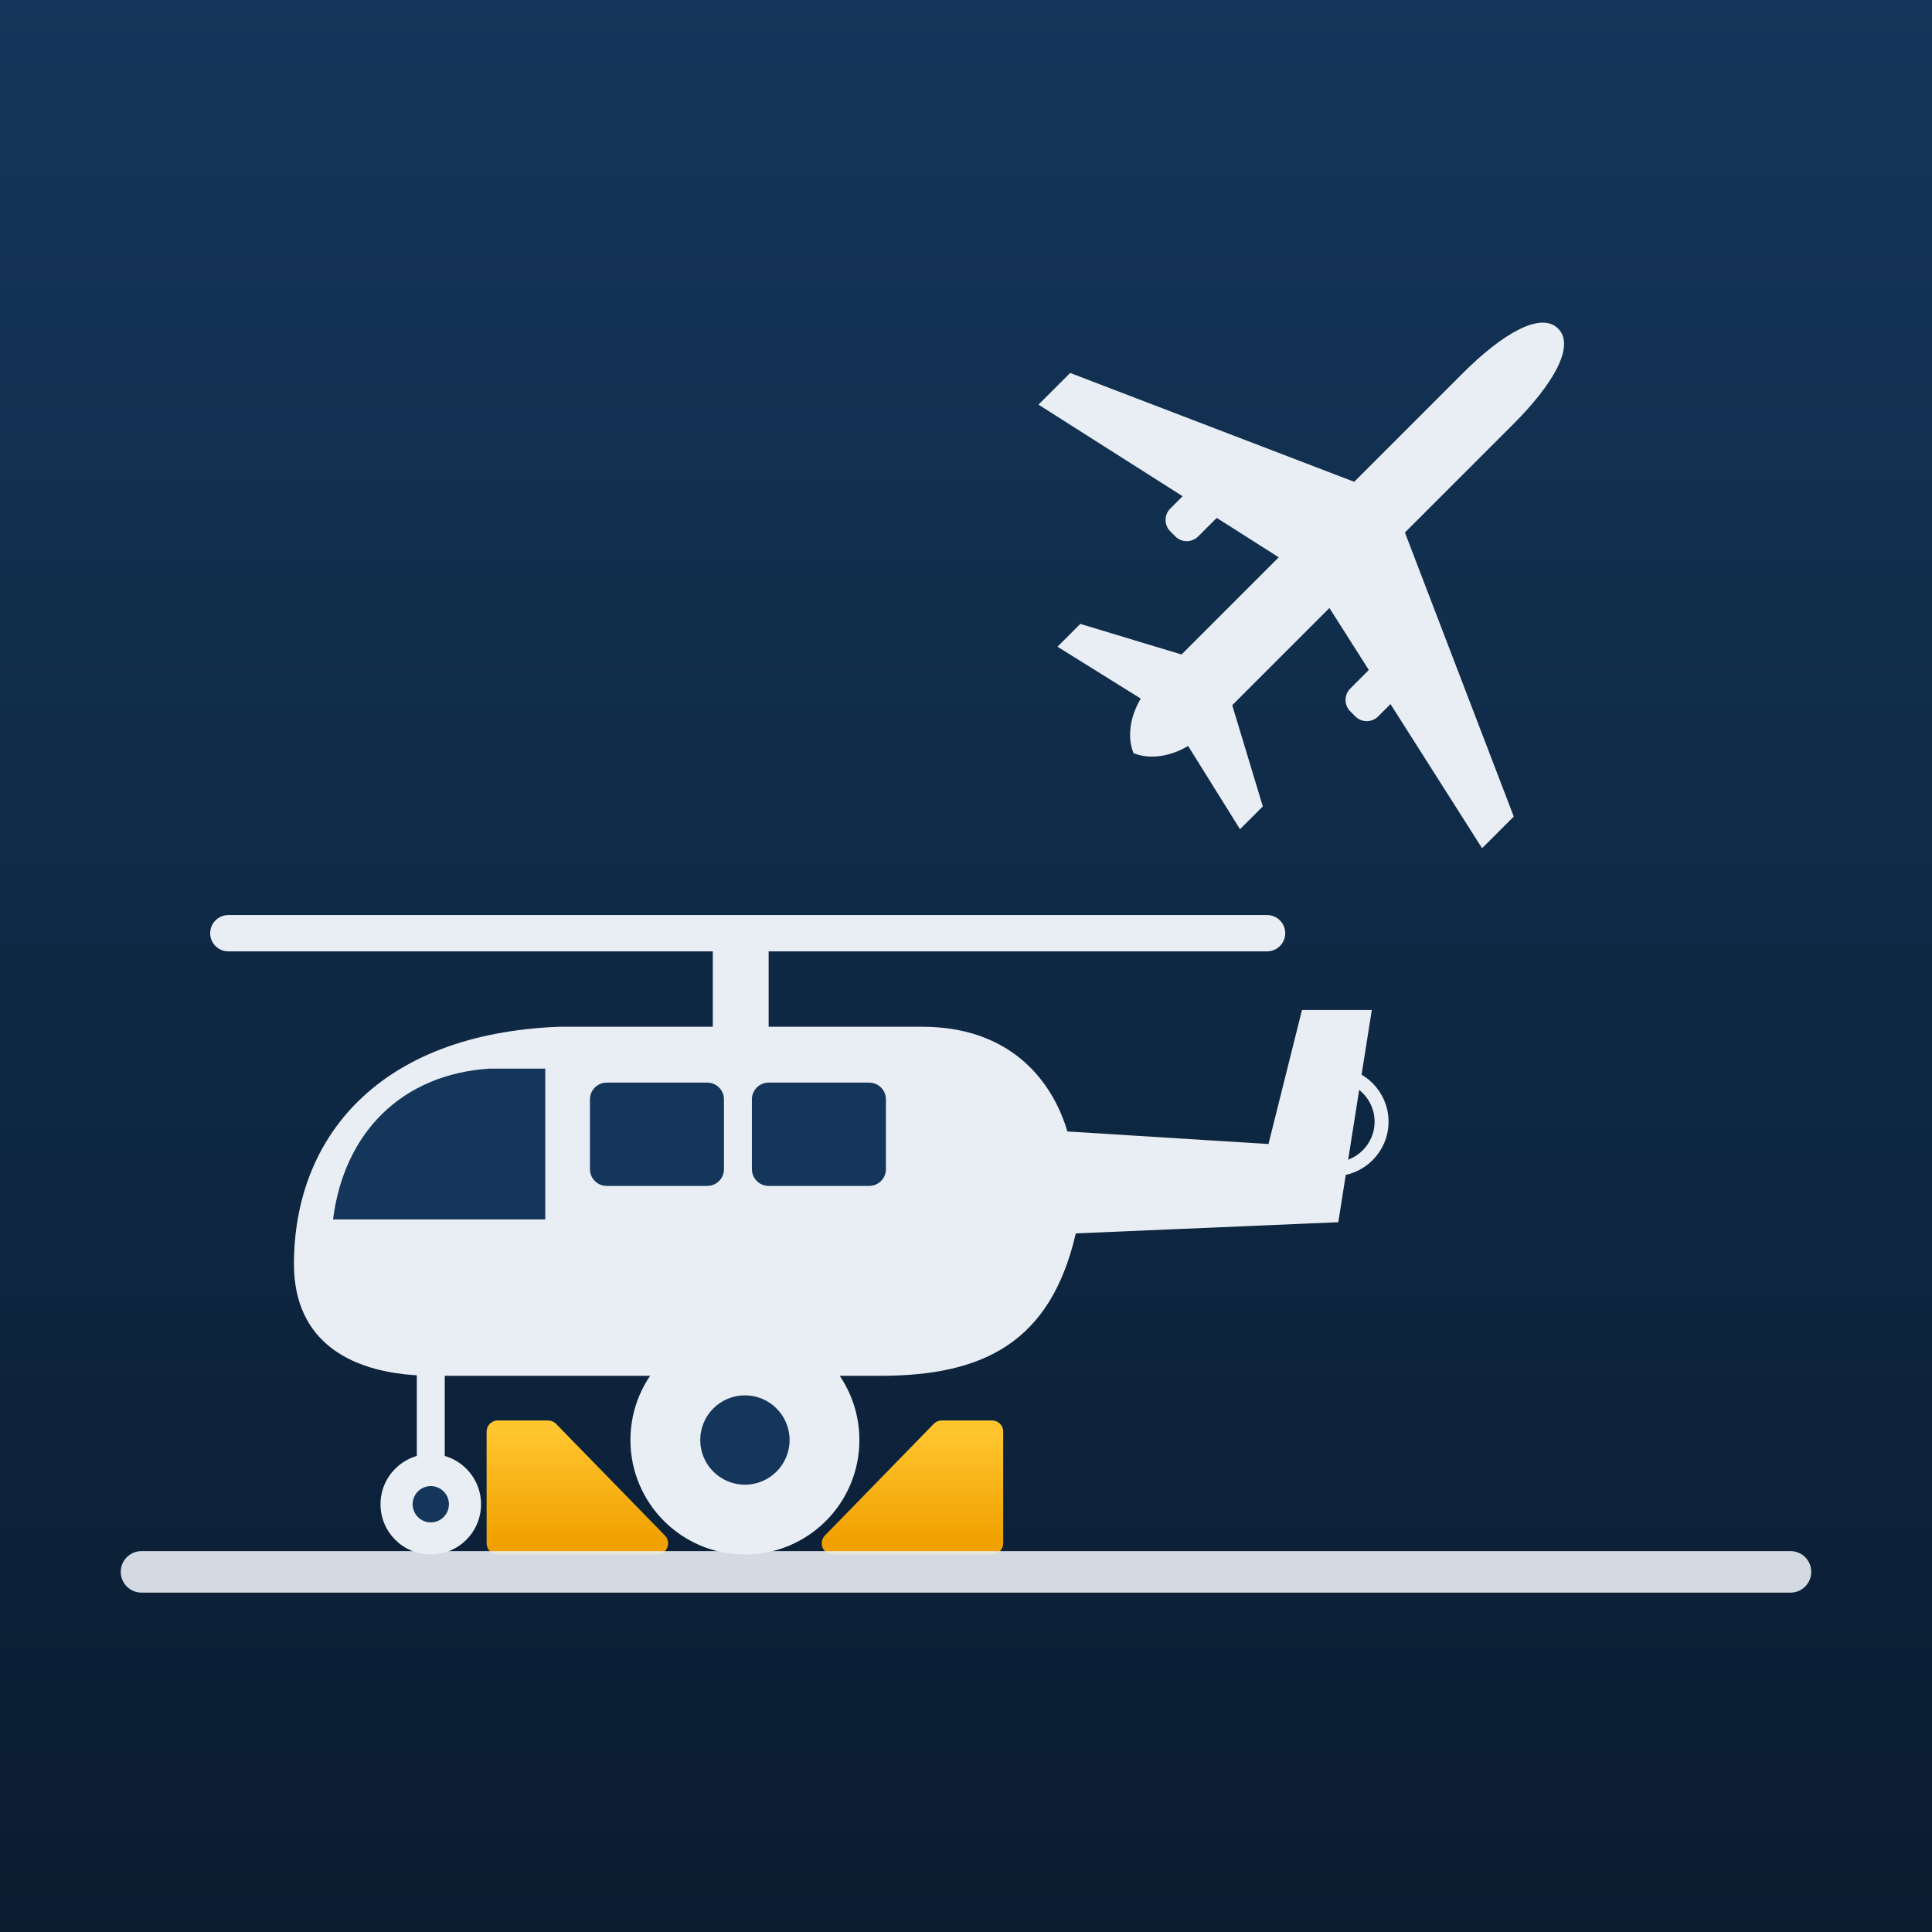
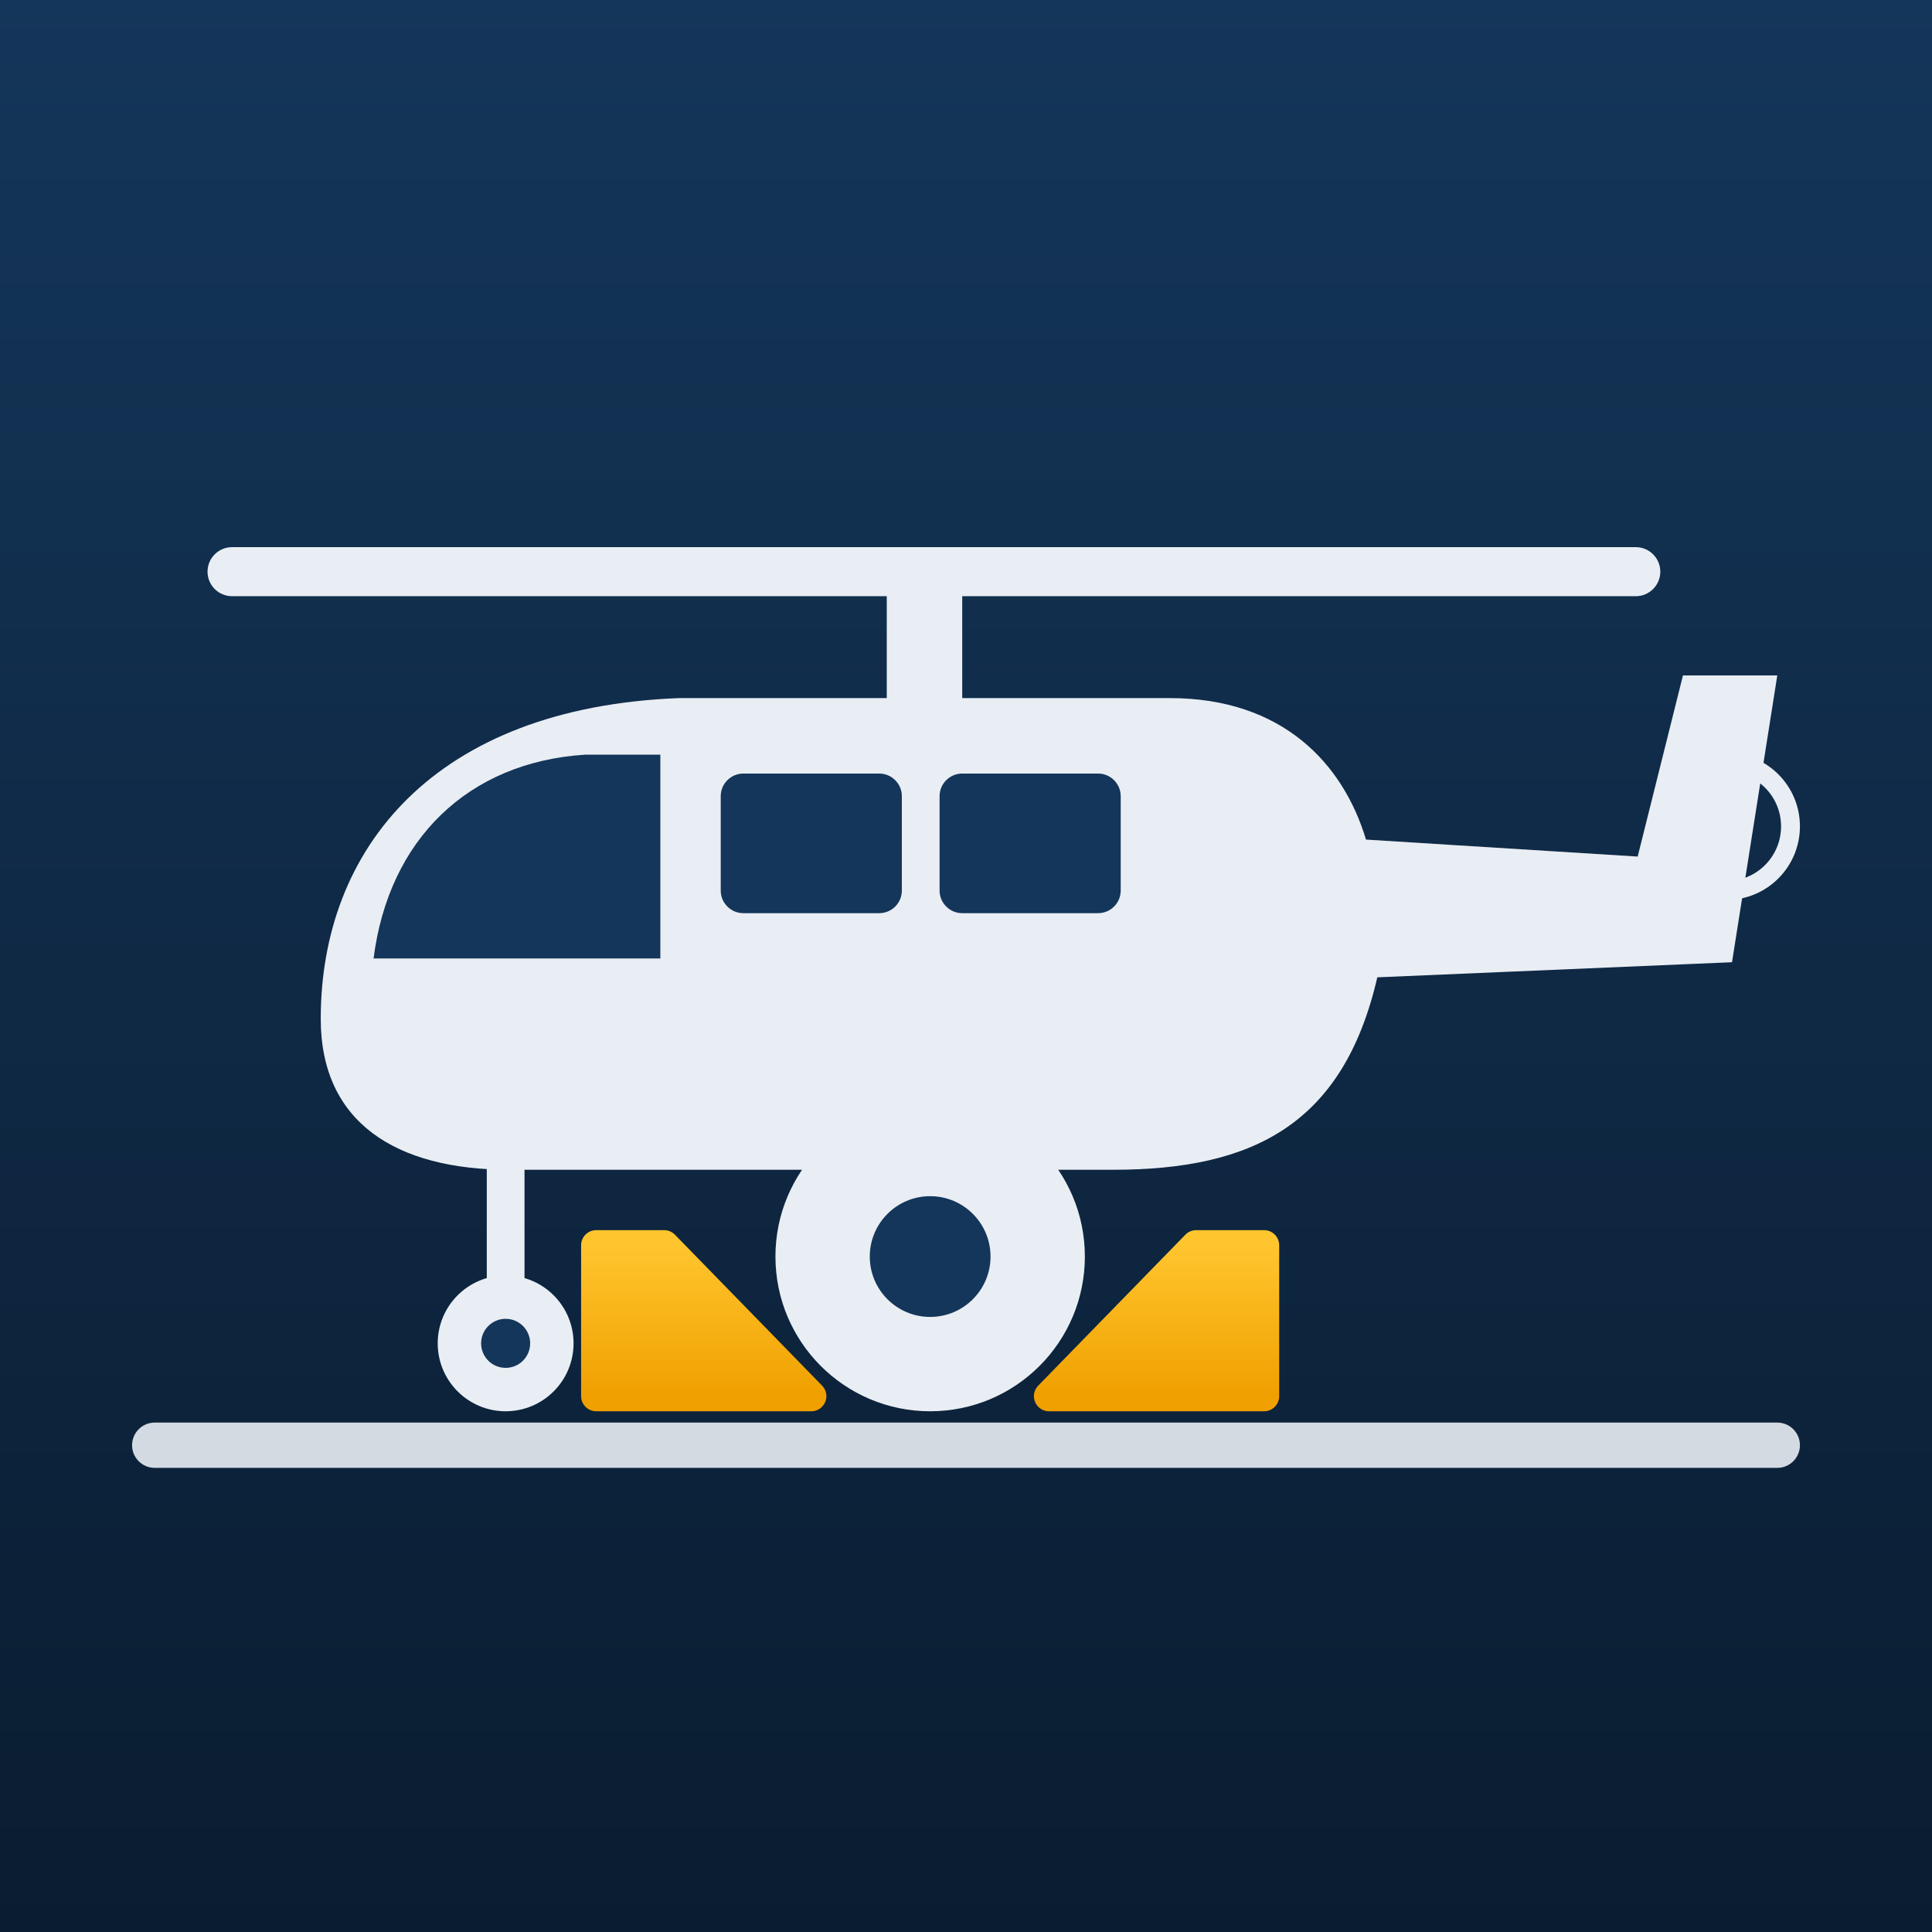
<svg xmlns="http://www.w3.org/2000/svg" width="1024" height="1024" viewBox="0 0 1024 1024">
  <defs>
    <linearGradient id="bg" x1="0" y1="0" x2="0" y2="1">
      <stop offset="0" stop-color="#14365A" />
      <stop offset="1" stop-color="#0A1C30" />
    </linearGradient>
    <linearGradient id="chock" x1="0" y1="0" x2="0" y2="1">
      <stop offset="0" stop-color="#FFC52E" />
      <stop offset="1" stop-color="#F0A000" />
    </linearGradient>
  </defs>
  <rect width="1024" height="1024" fill="url(#bg)" />
-   <g transform="translate(715,285) rotate(45) scale(0.95)">
-     <g fill="#E9EEF4">
-       <path d="M 0,-165 C 14,-165 20,-140 20,-110 L 20,135 C 20,150 12,165 0,170 C -12,165 -20,150 -20,135 L -20,-110 C -20,-140 -14,-165 0,-165 Z" />
-       <path d="M 18,-25 L 175,45 L 175,70 L 18,35 Z" />
-       <path d="M -18,-25 L -175,45 L -175,70 L -18,35 Z" />
-       <path d="M 16,110 L 72,140 L 72,158 L 16,145 Z" />
-       <path d="M -16,110 L -72,140 L -72,158 L -16,145 Z" />
-       <rect x="60" y="20" width="22" height="48" rx="9" />
-       <rect x="-82" y="20" width="22" height="48" rx="9" />
-     </g>
-   </g>
-   <g transform="translate(30,300) scale(0.74)">
+   <g transform="translate(0,40)">
    <rect x="110" y="250" width="770" height="26" rx="13" fill="#E9EEF4" />
    <rect x="470" y="270" width="40" height="70" rx="6" fill="#E9EEF4" />
    <path d="M 170,500 C 170,410 230,335 360,330 L 620,330 C 680,330 712,365 724,405 L 868,414 L 892,318 L 942,318 L 918,470 L 730,478 C 712,556 664,580 590,580 L 270,580 C 210,580 170,555 170,500 Z" fill="#E9EEF4" />
    <circle cx="915" cy="398" r="34" fill="none" stroke="#E9EEF4" stroke-width="10" />
    <path d="M 198,468 C 206,405 248,364 310,360 L 350,360 L 350,468 Z" fill="#14365A" />
    <rect x="382" y="370" width="96" height="74" rx="12" fill="#14365A" />
    <rect x="498" y="370" width="96" height="74" rx="12" fill="#14365A" />
    <rect x="476" y="578" width="34" height="34" fill="#E9EEF4" />
    <circle cx="493" cy="626" r="82" fill="#E9EEF4" />
    <circle cx="493" cy="626" r="32" fill="#14365A" />
    <rect x="258" y="578" width="20" height="70" fill="#E9EEF4" />
    <circle cx="268" cy="672" r="36" fill="#E9EEF4" />
    <circle cx="268" cy="672" r="13" fill="#14365A" />
    <g fill="url(#chock)" stroke="url(#chock)" stroke-width="16" stroke-linejoin="round">
      <polygon points="430,700 352,620 316,620 316,700" />
      <polygon points="556,700 634,620 670,620 670,700" />
    </g>
+     <rect x="70" y="714" width="884" height="24" rx="12" fill="#E9EEF4" opacity="0.9" />
  </g>
-   <rect x="64" y="822.12" width="896" height="22" rx="11" fill="#E9EEF4" opacity="0.9" />
</svg>
